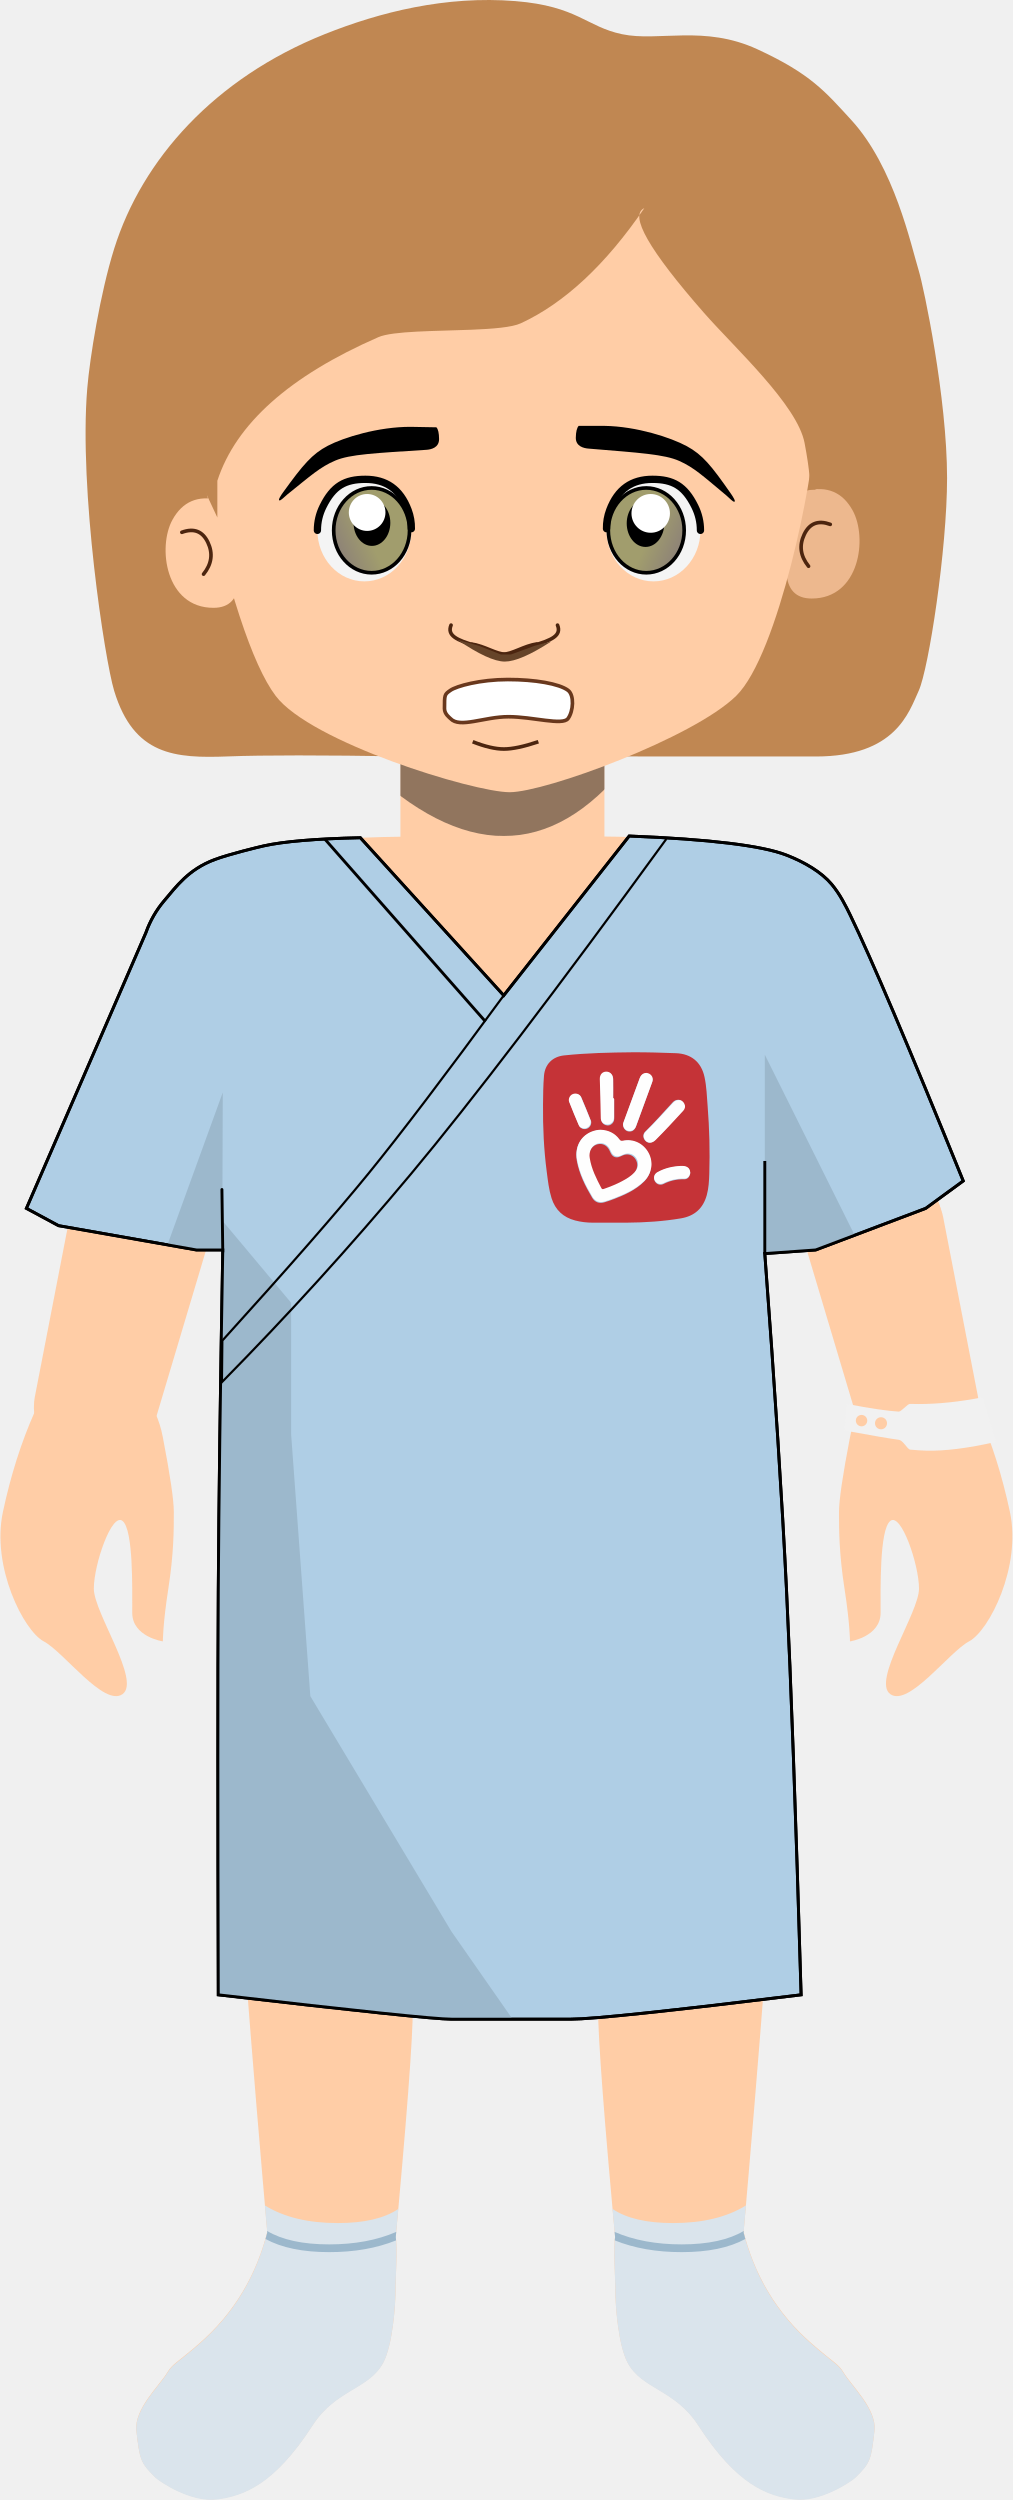
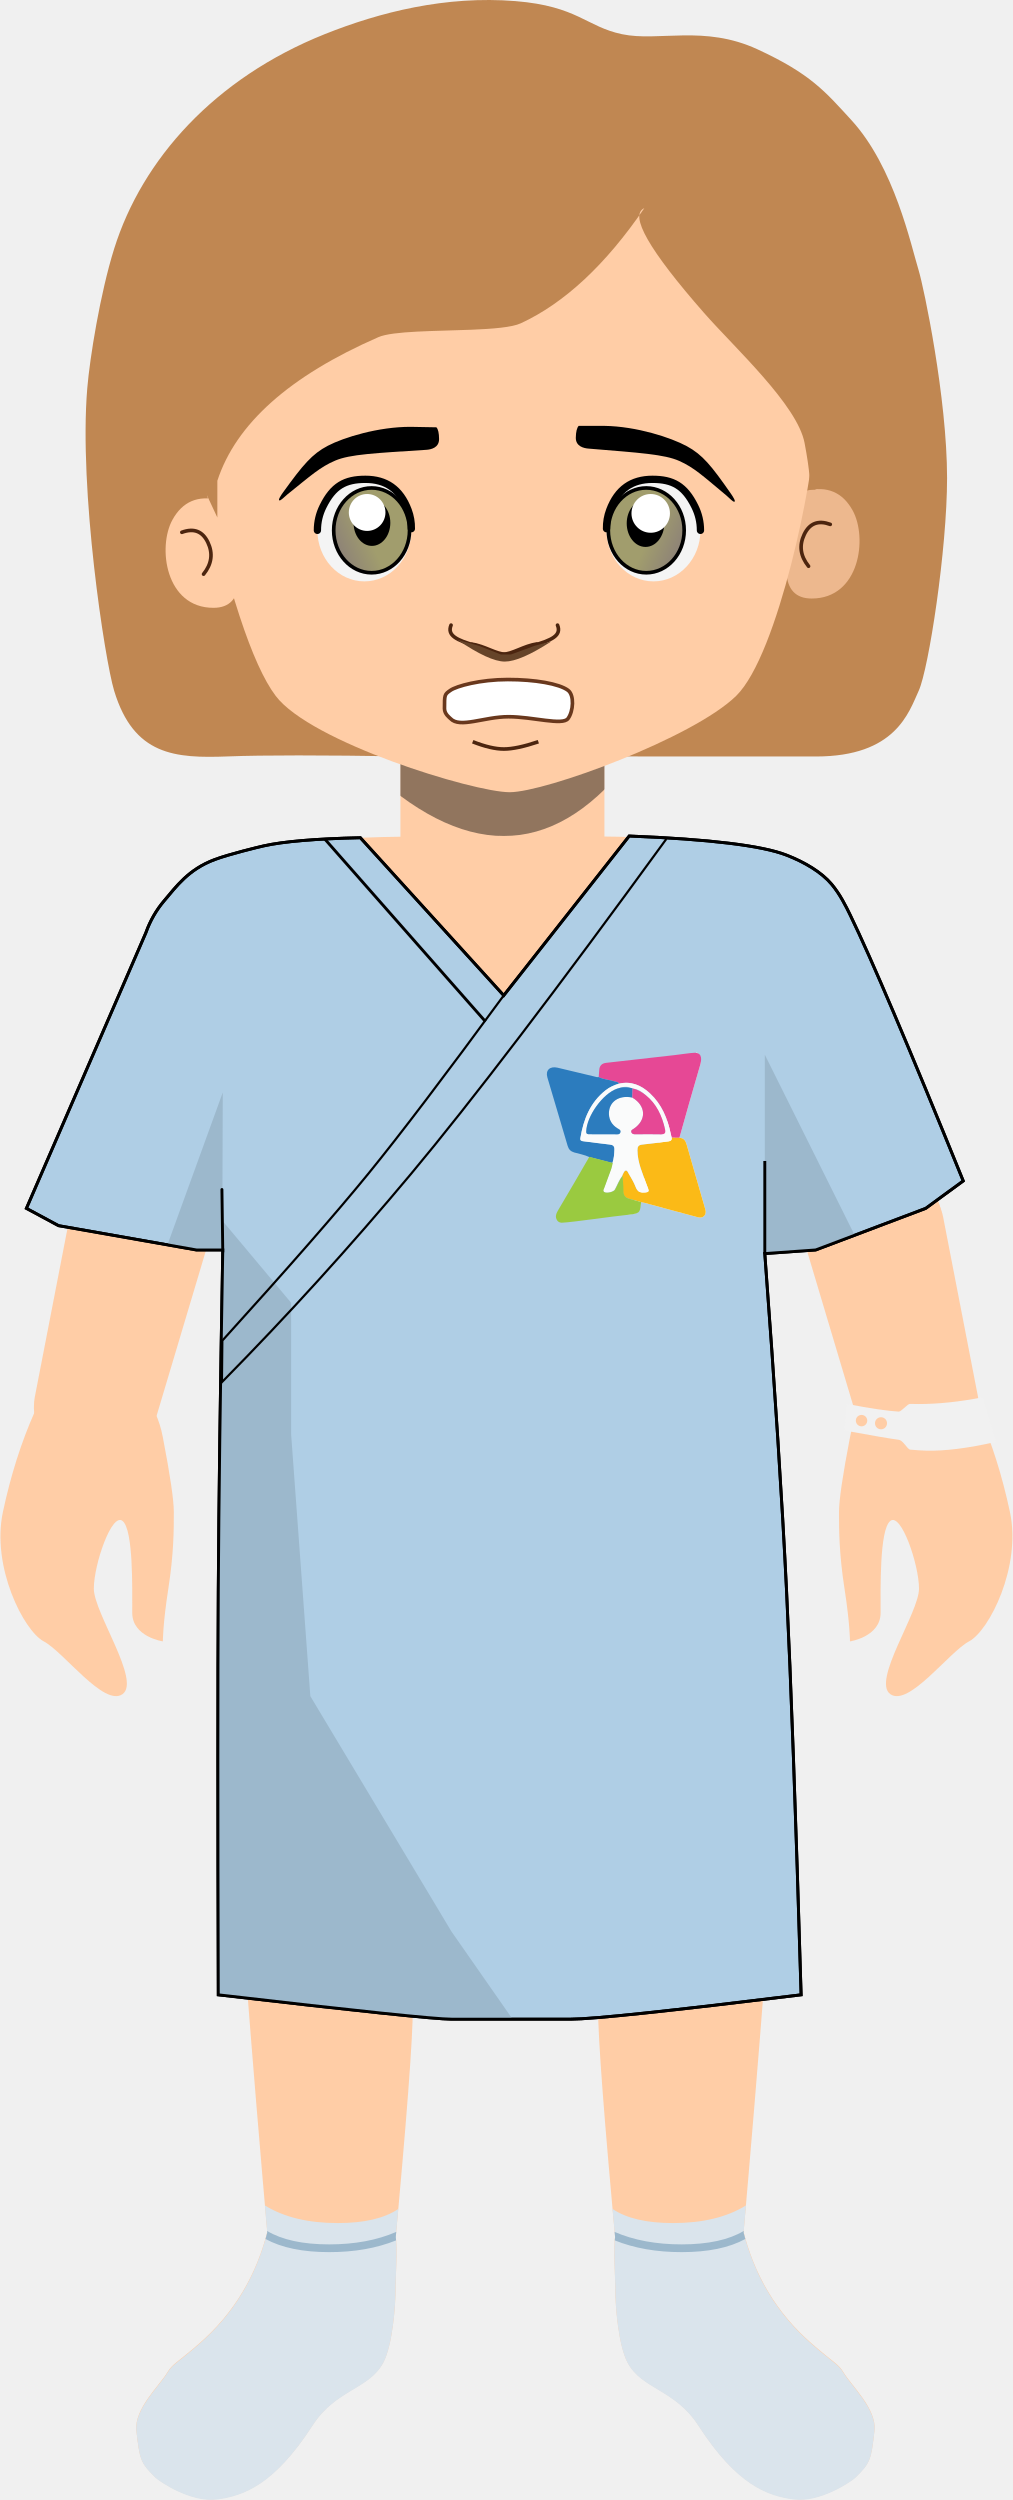
<svg xmlns="http://www.w3.org/2000/svg" xmlns:xlink="http://www.w3.org/1999/xlink" width="784px" height="1936px" viewBox="0 0 784 1936" version="1.1">
  <defs>
    <path d="M0,0 L157.973,0 L157.973,129.839 C130.214,155.295 103.682,168.023 78.377,168.023 C53.072,168.023 26.947,155.295 0,129.839 L0,0 Z" id="path-1" />
    <linearGradient x1="101.93%" y1="89.585%" x2="50%" y2="64.002%" id="linearGradient-3">
      <stop stop-color="#877A7A" offset="0%" />
      <stop stop-color="#A19D6D" offset="100%" />
    </linearGradient>
    <path d="M258.598,1.32 L369.627,123.476 L466.799,0 C529.049,2.471 569.665,7.405 588.648,14.8 C602.662,20.26 615.773,28.035 623.574,37.344 C629.986,44.995 634.569,54.231 638.003,61.294 C654.103,94.411 683.262,163.011 725.48,267.096 L696.412,288.343 L611.216,320.551 L571.809,323.364 C579.622,427.687 585.235,514.676 588.648,584.331 C592.061,653.987 595.822,758.334 599.932,897.372 C497.709,909.94 438.303,916.224 421.711,916.224 C396.824,916.224 347.592,916.224 329.122,916.224 C316.808,916.224 256.628,909.94 148.582,897.372 C148.167,757.511 148.167,653.164 148.582,584.331 C148.997,515.499 150.157,427.572 152.061,320.551 L131.656,320.551 L24.832,301.724 L0,288.343 L92.52,74.864 C95.786,65.645 100.529,57.377 106.751,50.059 C116.085,39.084 125.395,25.925 145.654,18.288 C157,14.011 179.881,8.51 183.676,7.658 C199.039,4.21 224.013,2.097 258.598,1.32 Z" id="path-4" />
    <path d="M152.061,198.556 L151.732,297.863 L205.001,361.47 L205.001,463.41 L219.867,666.08 L329.122,848.292 L376.482,916.224 L329.122,916.224 C316.808,916.224 256.628,909.94 148.582,897.372 C148.378,828.84 148.275,768.835 148.271,717.357 L148.271,711.096 C148.275,660.314 148.378,618.059 148.582,584.331 C148.997,515.499 150.157,427.572 152.061,320.551 L131.656,320.551 L109.217,316.596 L152.061,198.556 Z" id="path-6" />
    <path d="M571.809,169.339 L641.396,309.141 L611.216,320.551 L571.809,323.364 L571.809,169.339 Z" id="path-8" />
    <path d="M258.598,1.32 L369.627,123.476 L466.799,1.82651281e-13 C529.049,2.471 569.665,7.405 588.648,14.8 C602.662,20.26 615.773,28.035 623.574,37.344 C629.986,44.995 634.569,54.231 638.003,61.294 C654.103,94.411 683.262,163.011 725.48,267.096 L696.412,288.343 L611.216,320.551 L571.809,323.364 C579.622,427.687 585.235,514.676 588.648,584.331 C592.061,653.987 595.822,758.334 599.932,897.372 C497.709,909.94 438.303,916.224 421.711,916.224 C396.824,916.224 347.592,916.224 329.122,916.224 C316.808,916.224 256.628,909.94 148.582,897.372 C148.167,757.511 148.167,653.164 148.582,584.331 C148.997,515.499 150.157,427.572 152.061,320.551 L131.656,320.551 L24.832,301.724 L-4.564127e-14,288.343 L92.52,74.864 C95.786,65.645 100.529,57.377 106.751,50.059 C116.085,39.084 125.395,25.925 145.654,18.288 C157,14.011 179.881,8.51 183.676,7.658 C199.039,4.21 224.013,2.097 258.598,1.32 Z" id="path-10" />
  </defs>
  <g id="Teammates_Atlanta_Characters_Child2_BodyFull_Sensory_Sight_Bad" stroke="none" stroke-width="1" fill="none" fill-rule="evenodd">
    <g id="Child_6-Copy-2" transform="translate(-94, 0)">
      <g id="Body" transform="translate(94.3406, 0)">
        <g id="Neck" transform="translate(309.7419, 568.3304)">
          <mask id="mask-2" fill="white">
            <use xlink:href="#path-1" />
          </mask>
          <use id="Rectangle" fill="#FFCDA6" xlink:href="#path-1" />
          <path d="M-31.03,-33.871 L172.077,-33.871 L175.271,23.859 C145.821,60.676 114.078,79.084 80.042,79.084 C46.007,79.084 9.923,60.676 -28.209,23.859 L-31.03,-33.871 Z" id="Rectangle" fill="#000000" opacity="0.43" style="mix-blend-mode: multiply;" mask="url(#mask-2)" />
        </g>
        <g id="Head" transform="translate(65.93506, 0)">
          <g>
            <path d="M332.846,0.856 C279.062,-3.5 227.973,9.335 185.12,26.482 C99.92,60.574 43.797,123.373 22.114,192.683 C11.284,227.302 3.284,277.136 1.31,300.611 C-5.296,379.181 14.865,510.967 22.114,534.903 C37.31,585.076 69.255,587.339 110.214,585.773 C137.521,584.729 183.011,584.729 246.686,585.773 L299.937,216.332 L325.234,169.562 L458.772,236.768 L402.382,585.773 C488.314,585.834 542.756,585.853 565.709,585.831 C627.323,585.773 637.502,551.71 645.182,534.903 C652.863,518.096 667.139,425.461 667.139,370.169 C667.132,307.965 649.018,222.108 645.182,209.552 C639.167,189.865 626.358,129.351 593.019,92.997 C572.799,70.948 561.532,57.184 520.21,38.14 C478.888,19.095 443.818,32.468 415.406,26.482 C387.718,20.65 381.011,4.757 332.846,0.856 Z" id="Hair" fill="#C08752" />
            <g transform="translate(61.95958, 130.24)">
              <g id="Ear_L" transform="translate(0, 255.6916)">
                <path d="M41.255,1.273 C25.099,-2.636 13.127,2.458 5.337,16.556 C-6.347,37.703 -0.159,84.763 37.037,84.763 C61.834,84.763 63.24,56.933 41.255,1.273 Z" id="Path-2" fill="#FFCDA6" />
                <path d="M18.345,58.694 C12.02,50.844 10.909,42.626 15.014,34.039 C19.119,25.452 25.833,22.865 35.158,26.28" id="Path-8-Copy" stroke="#4C250F" stroke-width="2.822" stroke-linecap="round" transform="translate(23.87469, 41.75826) scale(-1, 1) translate(-23.87469, -41.75826) " />
              </g>
              <g id="Ear_R" transform="translate(480.6477, 248.4973)">
                <path d="M41.255,1.273 C25.099,-2.636 13.127,2.458 5.337,16.556 C-6.347,37.703 -0.159,84.763 37.037,84.763 C61.834,84.763 63.24,56.933 41.255,1.273 Z" id="Path-2-Copy" fill="#EDB88E" transform="translate(28.37628, 42.38165) scale(-1, 1) translate(-28.37628, -42.38165) " />
                <path d="M17.256,59.754 C10.931,51.904 9.821,43.686 13.926,35.099 C18.03,26.512 24.745,23.925 34.07,27.34" id="Path-8" stroke="#4C250F" stroke-width="2.822" stroke-linecap="round" />
              </g>
              <g transform="translate(25.61771, 0)" fill="#FFCDA6" id="Path">
                <path d="M2.228,233.716 C22.403,326.359 41.532,384.665 59.615,408.634 C86.739,444.587 212.93,483.252 240.809,483.252 C268.689,483.252 383.226,441.041 416.244,408.634 C449.261,376.227 476.302,237.539 476.302,209.543 C476.302,181.546 479.402,0 228.42,0 C61.099,0 -14.298,77.905 2.228,233.716 Z" />
              </g>
            </g>
            <path d="M102.038,400.777 L102.038,372.309 C116.388,328.225 157.944,291.157 226.707,261.106 C237.877,256.225 271.092,256.478 298.829,255.349 C315.533,254.669 330.25,253.487 336.971,250.382 C370.855,234.726 402.759,204.994 432.682,161.185 C420.774,166.511 436.2,193.566 478.962,242.352 C502.563,269.278 551.25,313.641 556.796,343.076 C560.952,365.132 561.821,377.167 559.401,379.181 L565.126,379.181 L593.019,316.023 L478.962,110.764 L165.809,83.927 L77.379,225.127 L66.288,324.236 L102.038,400.777 Z" id="BANGS" fill="#C08752" />
          </g>
          <g id="LowerLip" transform="translate(299.7978, 574.4051)" stroke="#4C250F" stroke-width="2.824">
            <path d="M0,0 C9.517,3.763 17.559,5.645 24.127,5.645 C30.695,5.645 39.596,3.763 50.829,0" id="Path-4" />
          </g>
          <g id="Expressions" transform="translate(140.354, 307.0543)">
            <g id="Expression_Sensory_Sun" transform="translate(0, 4.431549)">
              <g id="Mouth_Scared" transform="translate(137.5821, 214.7446)" fill="#FFFFFF" stroke="#69381D" stroke-width="2.824">
                <path d="M49.038,0 C70.145,0 88.8,3.233 95.653,8.338 C100.652,12.062 99.834,24.599 95.653,30.236 C91.473,35.874 68.426,28.805 49.551,28.805 C30.676,28.805 11.843,37.964 4.641,30.236 C3.901,29.442 0,26.754 0,22.525 C0,11.59 0,11.59 4.641,8.338 C9.282,5.086 27.459,0 49.038,0 Z" id="Path-3" />
              </g>
              <g id="Eyes" transform="translate(39.16885, 59.70649)">
                <g id="Eye_R" transform="translate(223.8758, 0)">
                  <g id="Group-2">
                    <ellipse id="Oval" fill="#F4F4F4" cx="36.38" cy="39.516" rx="36.38" ry="39.516" />
                    <ellipse id="Oval" stroke="#000000" stroke-width="2.826" fill="url(#linearGradient-3)" cx="30.783" cy="39.516" rx="29.37" ry="32.834" />
                    <ellipse id="Oval" fill="#000000" cx="30.215" cy="34.082" rx="14.56" ry="18.275" />
                    <ellipse id="Oval" fill="#FFFFFF" cx="36.38" cy="26.344" rx="8.395" ry="10.538" />
                  </g>
                  <path d="M0.007,38.221 C-0.085,33.301 0.74,28.519 2.482,23.873 C8.635,7.456 19.717,0 35.552,0 C51.387,0 60.513,5.025 68.421,21.017 C71.314,26.866 72.76,33.032 72.76,39.516" id="Path-17" stroke="#000000" stroke-width="5.652" stroke-linecap="round" />
                </g>
                <g id="Eye_L" transform="translate(36.37982, 39.51629) scale(-1, 1) translate(-36.37982, -39.51629) ">
                  <g id="Group-2">
                    <ellipse id="Oval" fill="#F4F4F4" cx="36.38" cy="39.516" rx="36.38" ry="39.516" />
                    <ellipse id="Oval" stroke="#000000" stroke-width="2.826" fill="url(#linearGradient-3)" cx="30.783" cy="39.516" rx="29.37" ry="32.834" />
                    <ellipse id="Oval" fill="#000000" cx="30.535" cy="33.68" rx="14.24" ry="17.874" />
                    <ellipse id="Oval" fill="#FFFFFF" cx="36.38" cy="26.344" rx="8.395" ry="10.538" />
                  </g>
                  <path d="M0.007,38.221 C-0.085,33.301 0.74,28.519 2.482,23.873 C8.635,7.456 19.717,0 35.552,0 C51.387,0 60.513,5.025 68.421,21.017 C71.314,26.866 72.76,33.032 72.76,39.516" id="Path-17" stroke="#000000" stroke-width="5.652" stroke-linecap="round" />
                </g>
              </g>
              <ellipse id="Oval" fill="#FFFFFF" cx="297.283" cy="86.082" rx="14.893" ry="15.007" />
              <ellipse id="Oval" fill="#FFFFFF" cx="77.683" cy="85.367" rx="14.184" ry="14.293" />
              <g id="Eyebrows_Scared" transform="translate(0, 0)" fill="#000000">
                <path d="M236.904,45.834 C236.262,47.736 236.816,50.784 238.566,54.978 C241.19,61.269 247.561,60 250.889,58.836 C288.788,45.572 306.593,38.94 319.06,38.938 C331.85,38.935 340.904,42.202 363.538,48.592 C366.62,49.462 370.009,51.132 370.974,50.42 C371.939,49.707 368.483,47.355 365.929,45.812 C343.329,32.155 333.65,27.22 319.844,26.123 C306.038,25.025 278.121,27.863 255.152,37.689 C253.189,38.529 247.106,41.244 236.904,45.834 Z" id="Path-5-Copy-3" transform="translate(303.8924, 42.84665) rotate(-336) translate(-303.8924, -42.84665) " />
                <path d="M1.526,45.834 C0.885,47.736 1.439,50.784 3.188,54.978 C5.812,61.269 12.184,60 15.511,58.835 C53.41,45.572 71.215,38.94 83.682,38.938 C96.473,38.936 105.527,42.203 128.161,48.592 C131.243,49.462 134.632,51.133 135.597,50.42 C136.562,49.708 133.106,47.356 130.552,45.813 C107.951,32.155 98.272,27.22 84.466,26.123 C70.66,25.025 42.744,27.863 19.775,37.689 C17.811,38.529 11.728,41.244 1.526,45.834 Z" id="Path-5-Copy-3" transform="translate(68.51505, 42.84658) scale(-1, 1) rotate(-337) translate(-68.51505, -42.84658) " />
              </g>
            </g>
          </g>
          <g id="Nose" transform="translate(282.2654, 484.096)">
            <path d="M0.755,0 C-2.471,7.903 4.762,11.622 20.149,15.932 C25.312,17.378 32.59,22.379 40.519,22.577 C47.808,22.76 57.69,15.795 67.163,14.671" id="Path-6" stroke="#4C250F" stroke-width="2.826" stroke-linecap="round" />
            <path d="M17.547,0 C14.314,7.903 21.564,11.622 36.985,15.932 C42.159,17.378 49.453,22.378 57.4,22.577 C64.705,22.76 74.459,15.915 83.953,14.791" id="Path-6-Copy" stroke="#4C250F" stroke-width="2.826" stroke-linecap="round" transform="translate(50.37205, 11.29037) scale(-1, 1) translate(-50.37205, -11.29037) " />
            <path d="M5.597,11.29 C22.122,22.581 34.379,28.226 42.366,28.226 C50.352,28.226 62.349,23.025 78.357,12.624 L65.586,15.98 L47.249,22.697 L39.266,22.697 L22.145,15.98 L5.597,11.29 Z" id="Path-9" fill="#664429" />
          </g>
        </g>
        <g transform="translate(0, 647.3626)">
          <g transform="translate(138.1371, 0)" fill="#FFCDA6" id="Combined-Shape">
            <path d="M258.581,0 C353.697,0.078 377.976,1.421 402.311,3.551 L404.101,3.709 C408.58,4.107 413.121,4.532 418.162,4.979 C452.107,7.994 474.213,14.761 485.346,20.896 C520.119,40.06 511.226,92.832 491.677,138.931 C472.128,185.029 454.546,185.029 454.546,210.364 L454.546,376.52 C454.546,407.33 458.295,471.477 465.793,568.96 L466.021,571.924 C467.79,594.843 452.061,615.434 429.483,619.754 C350.95,634.78 293.982,642.844 258.579,643.944 L258.581,644.073 L258.303,644.074 C257.051,644.074 255.766,644.064 254.448,644.042 C253.127,644.064 251.843,644.074 250.591,644.074 L250.313,644.073 L250.315,643.944 C214.912,642.844 157.944,634.78 79.411,619.754 C56.833,615.434 41.103,594.843 42.872,571.924 L43.101,568.96 C50.598,471.477 54.347,407.33 54.347,376.52 L54.347,210.364 C54.347,185.029 36.766,185.029 17.217,138.931 C-2.333,92.832 -11.225,40.06 23.548,20.896 C34.681,14.761 56.787,7.994 90.732,4.979 C123.878,2.035 135.39,0.093 250.306,0.004 L258.581,0 Z" />
          </g>
          <g id="Leg-R" transform="translate(422.125, 406.4536)" fill="#FFCDA6">
            <path d="M170.757,31.954 C172.945,52.887 187.525,164.701 186.593,195.717 C184.585,262.573 179.068,354.994 170.044,472.981 C169.777,457.913 161.758,509.823 115.008,509.823 C83.287,509.823 60.342,491.505 46.172,454.871 L46.524,455.771 L46.564,455.592 C48.288,447.854 49.409,440.275 48.148,428.121 C46.146,408.829 41.35,373.598 33.76,322.43 L0.474,93.64 C-2.772,71.335 10.927,50.052 32.574,43.77 L129.999,15.493 C137.043,13.446 143.484,9.716 148.76,4.62 C160.35,-6.56 167.682,2.551 170.757,31.954 Z" id="Combined-Shape" />
            <path d="M117.025,406.493 C163.839,406.493 169.864,454.465 170.046,472.967 C165.133,537.19 159.181,608.993 152.19,688.373 C150.341,709.362 134.223,726.283 113.348,729.149 L104.194,730.406 C80.458,733.665 58.574,717.065 55.315,693.329 C55.23,692.711 55.158,692.09 55.1,691.469 C45.468,588.504 40.652,525.027 40.652,501.036 C40.652,475.285 44.798,464.531 47.134,452.912 C62.656,421.966 85.953,406.493 117.025,406.493 Z" id="Combined-Shape" />
            <path d="M49.765,729.397 C51.436,744.159 57.779,774.23 66.317,786.386 C79.906,805.736 105.126,802.241 126.702,828.09 C161.832,870.179 186.479,875.617 206.985,875.792 C227.49,875.966 249.554,856.692 252.366,853.206 C262.519,840.624 262.74,837.907 262.562,815.615 C262.428,798.769 240.676,783.271 233.363,773.879 C228.316,767.399 225.728,767.899 206.018,754.56 C176.433,734.537 155.164,707.246 142.211,672.685 C141.529,670.866 138.916,630.557 83.659,642.188 C57.042,647.79 45.629,671.169 44.913,689.884 C44.511,700.404 49.14,723.883 49.765,729.397 Z" id="Path-9-Copy-2" transform="translate(153.7415, 757.9382) rotate(7) translate(-153.7415, -757.9382) " />
          </g>
          <g id="Leg-L" transform="translate(221.9354, 850.5455) scale(-1, 1) translate(-221.9354, -850.5455) translate(83.86837, 406.4536)" fill="#FFCDA6">
            <path d="M170.757,31.954 C172.945,52.887 187.525,164.701 186.593,195.717 C184.585,262.573 179.068,354.994 170.044,472.981 C169.777,457.913 161.758,509.823 115.008,509.823 C83.287,509.823 60.342,491.505 46.172,454.871 L46.524,455.771 L46.564,455.592 C48.288,447.854 49.409,440.275 48.148,428.121 C46.146,408.829 41.35,373.598 33.76,322.43 L0.474,93.64 C-2.772,71.335 10.927,50.052 32.574,43.77 L129.999,15.493 C137.043,13.446 143.484,9.716 148.76,4.62 C160.35,-6.56 167.682,2.551 170.757,31.954 Z" id="Combined-Shape" />
            <path d="M117.025,406.493 C163.839,406.493 169.864,454.465 170.046,472.967 C165.133,537.19 159.181,608.993 152.19,688.373 C150.341,709.362 134.223,726.283 113.348,729.149 L104.194,730.406 C80.458,733.665 58.574,717.065 55.315,693.329 C55.23,692.711 55.158,692.09 55.1,691.469 C45.468,588.504 40.652,525.027 40.652,501.036 C40.652,475.285 44.798,464.531 47.134,452.912 C62.656,421.966 85.953,406.493 117.025,406.493 Z" id="Combined-Shape" />
            <path d="M49.765,729.397 C51.436,744.159 57.779,774.23 66.317,786.386 C79.906,805.736 105.126,802.241 126.702,828.09 C161.832,870.179 186.479,875.617 206.985,875.792 C227.49,875.966 249.554,856.692 252.366,853.206 C262.519,840.624 262.74,837.907 262.562,815.615 C262.428,798.769 240.676,783.271 233.363,773.879 C228.316,767.399 225.728,767.899 206.018,754.56 C176.433,734.537 155.164,707.246 142.211,672.685 C141.529,670.866 138.916,630.557 83.659,642.188 C57.042,647.79 45.629,671.169 44.913,689.884 C44.511,700.404 49.14,723.883 49.765,729.397 Z" id="Path-9-Copy-2" transform="translate(153.7415, 757.9382) rotate(7) translate(-153.7415, -757.9382) " />
          </g>
          <g id="Sock_Green" transform="translate(105.1493, 1060.522)">
            <g id="Sock-L" transform="translate(101.4951, 114.0131) scale(-1, 1) translate(-101.4951, -114.0131) translate(0, 0)">
              <path d="M101.525,21.065 C110.409,55.687 127.96,84.429 154.177,107.29 C162.069,114.172 166.998,117.991 170.403,120.711 L170.858,121.075 C172.567,122.446 173.877,123.541 174.995,124.641 L175.282,124.928 C176.65,126.318 177.74,127.754 178.963,129.797 C185.078,140.01 204.779,158.044 202.859,174.779 C200.319,196.927 199.769,199.596 188.158,210.847 C184.942,213.964 160.693,230.405 140.362,227.734 C120.031,225.061 96.23,216.66 66.491,170.604 C48.226,142.319 22.769,142.714 11.639,121.854 C4.646,108.748 2.015,78.128 2.155,63.273 C2.181,60.499 1.761,53.145 1.544,45.185 L1.515,44.071 C1.341,36.959 1.351,29.514 2.001,24.523 C1.307,17.022 0.64,9.745 0,2.693 C10.75,10.006 26.393,13.661 46.931,13.661 C69.853,13.661 88.662,9.107 103.36,4.41178231e-05 C102.756,6.96 102.145,13.981 101.525,21.065 Z" id="Combined-Shape" fill="#DAE4EC" />
              <path d="M101.525,21.065 C101.949,22.716 102.392,24.354 102.855,25.978 C90.445,32.798 73.982,36.171 53.485,36.171 C34.053,36.171 16.799,33.14 1.739,27.061 C1.812,26.161 1.899,25.311 2.001,24.523 C1.877,23.177 1.753,21.839 1.63,20.507 C16.48,26.944 33.757,30.17 53.485,30.17 C74.031,30.17 90.075,26.671 101.64,19.76 C101.601,20.193 101.563,20.629 101.525,21.065 Z" id="Combined-Shape" fill="#9CB8CC" fill-rule="nonzero" />
            </g>
            <g id="Sock-R" transform="translate(368.8287, 0)">
              <path d="M101.525,21.065 C110.409,55.687 127.96,84.429 154.177,107.29 C162.069,114.172 166.998,117.991 170.403,120.711 L170.858,121.075 C172.567,122.446 173.877,123.541 174.995,124.641 L175.282,124.928 C176.65,126.318 177.74,127.754 178.963,129.797 C185.078,140.01 204.779,158.044 202.859,174.779 C200.319,196.927 199.769,199.596 188.158,210.847 C184.942,213.964 160.693,230.405 140.362,227.734 C120.031,225.061 96.23,216.66 66.491,170.604 C48.226,142.319 22.769,142.714 11.639,121.854 C4.646,108.748 2.015,78.128 2.155,63.273 C2.181,60.499 1.761,53.145 1.544,45.185 L1.515,44.071 C1.341,36.959 1.351,29.514 2.001,24.523 C1.307,17.022 0.64,9.745 0,2.693 C10.75,10.006 26.393,13.661 46.931,13.661 C69.853,13.661 88.662,9.107 103.36,4.41178235e-05 C102.756,6.96 102.145,13.981 101.525,21.065 Z" id="Combined-Shape" fill="#DAE4EC" />
              <path d="M101.525,21.065 C101.949,22.716 102.392,24.354 102.855,25.978 C90.445,32.798 73.982,36.171 53.485,36.171 C34.053,36.171 16.799,33.14 1.739,27.061 C1.812,26.161 1.899,25.311 2.001,24.523 C1.877,23.177 1.753,21.839 1.63,20.507 C16.48,26.944 33.757,30.17 53.485,30.17 C74.031,30.17 90.075,26.671 101.64,19.76 C101.601,20.193 101.563,20.629 101.525,21.065 Z" id="Combined-Shape" fill="#9CB8CC" fill-rule="nonzero" />
            </g>
          </g>
          <g id="Arm_R" transform="translate(532.5646, 4.639196)">
            <g id="UpperArm" transform="translate(-0, 0)" fill="#FFCDA6">
              <path d="M64.056,49.985 C75.589,21.631 80.094,0.626 128.354,11.703 C142.664,14.988 153.778,28.565 161.697,52.434 L161.697,52.434 L159.592,303.573 C159.383,328.512 138.996,348.56 114.057,348.351 C112.196,348.336 110.339,348.205 108.494,347.96 L90.546,345.579 C67.828,342.564 50.97,323.011 51.334,300.096 L53.751,147.721 L53.751,147.721 C52.932,101.467 56.367,68.889 64.056,49.985 Z" id="Rectangle" transform="translate(106.1964, 181.6886) rotate(-18) translate(-106.1964, -181.6886) " />
            </g>
            <g id="LowerArm" transform="translate(77.69978, 243.6701)" fill="#FFCDA6">
              <path d="M69.924,12.136 L88.287,11.325 C113.203,10.223 134.294,29.529 135.395,54.445 C135.436,55.378 135.449,56.312 135.432,57.246 L132.911,198.223 C132.474,222.648 112.319,242.094 87.894,241.657 C87.505,241.65 87.117,241.638 86.728,241.621 L81.16,241.374 C58.418,240.367 39.981,222.59 38.146,199.9 L26.907,60.89 C24.896,36.031 43.419,14.249 68.279,12.239 C68.826,12.195 69.375,12.16 69.924,12.136 Z" id="Rectangle-Copy-3" transform="translate(79.71142, 126.4169) rotate(-12) translate(-79.71142, -126.4169) " />
            </g>
            <g id="Hand" transform="translate(116.8256, 412.8584)" fill="#FFCDA6">
              <path d="M8.504,48.17 C2.835,77.531 0,96.815 0,106.021 C0,119.83 0,138.055 4.252,165.383 C8.504,192.712 8.504,206.227 8.504,206.227 C8.504,206.227 32.214,202.723 32.214,184.053 C32.214,165.383 31.282,119.978 39.656,113 C48.031,106.021 61.95,146.714 61.95,165.383 C61.95,184.053 25.43,236.61 39.656,247.021 C53.883,257.432 85.229,214.362 100.713,206.227 C116.198,198.092 141.411,148.483 132.358,106.021 C126.323,77.713 118.174,52.017 107.912,28.932 C98.168,6.477 80.48,-2.907 54.847,0.78 C29.214,4.467 13.766,20.264 8.504,48.17 Z" id="Path-7" />
            </g>
            <g id="HospitalBracelet" transform="translate(121.0202, 430.0552)" fill="#F1F1F1">
              <path d="M107.096,0 L117.228,34.562 C95.748,39.436 77.875,41.693 63.607,41.333 C59.911,41.24 55.72,40.982 51.034,40.56 C48.637,40.344 45.628,33.37 42.005,32.902 C35.417,32.052 21.415,29.658 0,25.72 L1.732,5.124 C20.251,8.651 33.675,10.641 42.005,11.093 C42.958,11.145 44.475,9.876 46.027,8.495 L46.85,7.761 C48.398,6.378 49.89,5.096 50.797,5.124 C53.099,5.195 55.332,5.23 57.497,5.23 C72.689,5.23 89.223,3.487 107.096,0 Z M28.327,15.443 C25.755,15.443 23.67,17.536 23.67,20.117 C23.67,22.699 25.755,24.792 28.327,24.792 C30.9,24.792 32.985,22.699 32.985,20.117 C32.985,17.536 30.9,15.443 28.327,15.443 Z M13.248,13.656 C10.809,13.656 8.832,15.634 8.832,18.074 C8.832,20.515 10.809,22.493 13.248,22.493 C15.687,22.493 17.664,20.515 17.664,18.074 C17.664,15.634 15.687,13.656 13.248,13.656 Z" id="Combined-Shape" />
            </g>
          </g>
          <g id="Arm_L" transform="translate(125.5474, 335.3856) scale(-1, 1) translate(-125.5474, -335.3856) translate(0, 4.639196)" fill="#FFCDA6">
            <g id="UpperArm">
              <path d="M64.056,49.985 C75.589,21.631 80.094,0.626 128.354,11.703 C142.664,14.988 153.778,28.565 161.697,52.434 L161.697,52.434 L159.592,303.573 C159.383,328.512 138.996,348.56 114.057,348.351 C112.196,348.336 110.339,348.205 108.494,347.96 L90.546,345.579 C67.828,342.564 50.97,323.011 51.334,300.096 L53.751,147.721 L53.751,147.721 C52.932,101.467 56.367,68.889 64.056,49.985 Z" id="Rectangle" transform="translate(106.1964, 181.6886) rotate(-18) translate(-106.1964, -181.6886) " />
            </g>
            <g id="LowerArm" transform="translate(77.69978, 243.6701)">
              <path d="M69.924,12.136 L88.287,11.325 C113.203,10.223 134.294,29.529 135.395,54.445 C135.436,55.378 135.449,56.312 135.432,57.246 L132.911,198.223 C132.474,222.648 112.319,242.094 87.894,241.657 C87.505,241.65 87.117,241.638 86.728,241.621 L81.16,241.374 C58.418,240.367 39.981,222.59 38.146,199.9 L26.907,60.89 C24.896,36.031 43.419,14.249 68.279,12.239 C68.826,12.195 69.375,12.16 69.924,12.136 Z" id="Rectangle-Copy-3" transform="translate(79.71142, 126.4169) rotate(-12) translate(-79.71142, -126.4169) " />
            </g>
            <g id="Hand" transform="translate(116.8256, 412.8584)">
              <path d="M8.504,48.17 C2.835,77.531 0,96.815 0,106.021 C0,119.83 0,138.055 4.252,165.383 C8.504,192.712 8.504,206.227 8.504,206.227 C8.504,206.227 32.214,202.723 32.214,184.053 C32.214,165.383 31.282,119.978 39.656,113 C48.031,106.021 61.95,146.714 61.95,165.383 C61.95,184.053 25.43,236.61 39.656,247.021 C53.883,257.432 85.229,214.362 100.713,206.227 C116.198,198.092 141.411,148.483 132.358,106.021 C126.323,77.713 118.174,52.017 107.912,28.932 C98.168,6.477 80.48,-2.907 54.847,0.78 C29.214,4.467 13.766,20.264 8.504,48.17 Z" id="Path-7" />
            </g>
          </g>
        </g>
      </g>
      <g id="Gown_Blue" transform="translate(114.4538, 647.4145)">
        <mask id="mask-5" fill="white">
          <use xlink:href="#path-4" />
        </mask>
        <use id="Path-5" stroke="#000000" stroke-width="2.258" fill="#AFCEE5" xlink:href="#path-4" />
        <mask id="mask-7" fill="white">
          <use xlink:href="#path-6" />
        </mask>
        <use id="Combined-Shape" fill="#9CB8CC" xlink:href="#path-6" />
        <mask id="mask-9" fill="white">
          <use xlink:href="#path-8" />
        </mask>
        <use id="Combined-Shape" fill="#9CB8CC" xlink:href="#path-8" />
        <mask id="mask-11" fill="white">
          <use xlink:href="#path-10" />
        </mask>
        <use id="Path-5" stroke="#000000" stroke-width="2.258" xlink:href="#path-10" />
        <g id="Group-5" mask="url(#mask-11)" stroke="#000000">
          <g transform="translate(151.4027, 2.261086)">
            <path d="M344.179,0 C259.144,116.912 193.268,203.325 146.553,259.237 C99.838,315.149 50.987,368.956 0,420.657 L0.329,388.487 C51.133,332.443 88.814,289.359 113.372,259.237 C137.93,229.114 172.88,183.107 218.224,121.215" id="Path-62" stroke-width="1.693" />
            <line x1="204.096" y1="141.444" x2="79.571" y2="1.25627133e-13" id="Path-63" stroke-width="2.258" />
          </g>
        </g>
        <g id="Group-16" mask="url(#mask-11)" stroke="#000000" stroke-width="2.258">
          <g transform="translate(143.5978, 251.6451)">
            <line x1="428.211" y1="71.719" x2="428.211" y2="0" id="Path-60" />
            <line x1="8.463" y1="70.34" x2="7.805" y2="22.095" id="Path-61" stroke-linecap="round" />
          </g>
        </g>
        <g id="Teammates_Logo_7" mask="url(#mask-11)">
-           <g transform="translate(400.0401, 167.4619)" id="PhoenixChildren's">
-             <path d="M69.739,0.002 C80.794,-0.031 91.837,0.309 102.88,0.713 C114.729,1.146 122.563,7.538 125.079,19.154 C126.701,26.64 126.906,34.293 127.507,41.888 C128.881,59.278 129.318,76.709 128.771,94.149 C128.599,99.667 128.326,105.184 126.843,110.58 C124.004,120.908 117.376,126.83 106.812,128.621 C92.98,130.964 79.038,131.834 65.042,131.956 C56.226,132.036 47.409,131.986 38.588,131.969 C33.955,131.956 29.377,131.435 24.891,130.257 C15.633,127.822 9.492,122.094 6.61,112.914 C4.544,106.332 3.821,99.499 2.926,92.711 C0.654,75.397 -0.14,57.991 0.02,40.543 C0.087,33.124 0.163,25.702 0.755,18.3 C1.473,9.275 7.366,3.392 16.313,2.437 C34.073,0.536 51.899,0.204 69.739,0.002 Z M44.229,60.375 C43.318,60.468 42.188,60.485 41.1,60.712 C30.154,63.012 24.092,72.458 26.159,83.892 C28.045,94.322 32.695,103.607 38.042,112.594 C40.168,116.169 43.587,117.426 47.581,116.198 C50.249,115.378 52.903,114.483 55.503,113.461 C63.728,110.227 71.73,106.614 78.16,100.251 C84.041,94.435 85.461,85.751 81.596,78.45 C77.627,70.956 69.684,67.125 61.548,68.904 C60.3,69.177 59.7,68.849 58.99,67.886 C55.386,63.012 50.48,60.59 44.234,60.375 L44.229,60.375 Z M62.056,55.821 C61.922,58.559 63.669,60.834 66.034,61.313 C68.646,61.843 70.94,60.439 71.998,57.541 C76.157,46.136 80.29,34.722 84.423,23.309 C85.301,20.891 84.398,18.418 82.226,17.16 C79.4,15.525 76.161,16.803 74.876,20.277 C70.65,31.732 66.508,43.217 62.342,54.694 C62.178,55.148 62.102,55.636 62.056,55.825 L62.056,55.821 Z M104.934,36.762 C102.708,36.775 101.435,37.679 100.305,38.903 C93.299,46.498 86.486,54.273 79.106,61.524 C77.43,63.168 77.278,65.523 78.459,67.516 C80.294,70.612 83.886,70.919 86.788,68.013 C90.539,64.261 94.164,60.375 97.789,56.498 C101.317,52.722 104.808,48.911 108.248,45.059 C109.676,43.461 109.979,41.535 109,39.592 C108.084,37.767 106.522,36.812 104.934,36.762 Z M55.188,36.203 C54.945,36.203 54.697,36.203 54.453,36.203 C54.453,31.173 54.516,26.139 54.432,21.109 C54.373,17.703 52.126,15.436 49.165,15.533 C46.262,15.625 44.339,17.863 44.402,21.261 C44.486,25.941 44.691,30.622 44.801,35.303 C44.931,40.753 45.002,46.207 45.137,51.658 C45.195,54.034 46.43,55.724 48.531,56.427 C50.614,57.12 52.382,56.553 53.844,54.972 C55.02,53.697 55.192,52.103 55.192,50.467 C55.192,45.715 55.192,40.959 55.192,36.207 L55.188,36.203 Z M106.933,88.3 C100.498,88.581 94.353,89.99 88.704,93.199 C86.2,94.62 85.352,97.467 86.633,99.86 C87.935,102.291 90.745,103.309 93.282,102.022 C98.314,99.465 103.594,98.233 109.239,98.363 C111.562,98.418 113.116,97.055 113.831,94.776 C114.393,92.968 113.705,90.688 112.155,89.511 C110.613,88.337 108.782,88.27 106.938,88.304 L106.933,88.3 Z M37.353,54.273 C37.32,54.029 37.349,53.58 37.194,53.205 C34.736,47.128 32.355,41.018 29.738,35.013 C28.705,32.641 25.596,31.825 23.236,32.889 C21.127,33.839 19.758,36.611 20.648,38.903 C22.996,44.95 25.458,50.951 28.028,56.906 C28.919,58.971 31.41,59.883 33.522,59.345 C35.778,58.769 37.366,56.742 37.353,54.273 L37.353,54.273 Z" id="Shape" fill="#C53337" fill-rule="nonzero" />
-             <path d="M44.476,60 C50.722,60.218 55.628,62.624 59.232,67.473 C59.946,68.432 60.547,68.758 61.79,68.486 C69.926,66.716 77.869,70.528 81.838,77.985 C85.703,85.249 84.283,93.89 78.403,99.677 C71.972,106.004 63.97,109.599 55.746,112.821 C53.15,113.837 50.495,114.729 47.824,115.545 C43.834,116.767 40.41,115.515 38.285,111.959 C32.938,103.016 28.288,93.777 26.402,83.4 C24.331,72.022 30.397,62.624 41.343,60.335 C42.431,60.109 43.561,60.092 44.472,60 L44.476,60 Z M36.357,79.391 C36.374,79.554 36.424,80.32 36.542,81.069 C37.865,89.459 41.713,96.865 45.665,104.23 C46.228,105.28 46.98,104.996 47.799,104.719 C52.486,103.113 57.098,101.309 61.496,99.02 C65.213,97.083 68.88,95.024 71.674,91.806 C74.198,88.898 74.269,84.684 71.959,81.596 C69.758,78.654 66.121,77.646 62.622,79.027 C61.778,79.362 60.963,79.755 60.123,80.102 C57.136,81.341 54.561,80.45 53.049,77.633 C52.558,76.717 52.188,75.734 51.684,74.826 C49.714,71.269 46.245,69.691 42.569,70.654 C38.802,71.637 36.378,74.813 36.357,79.395 L36.357,79.391 Z" id="Shape" fill="#FEFEFE" fill-rule="nonzero" />
-             <path d="M62.007,55.398 C62.054,55.208 62.131,54.72 62.297,54.266 C66.517,42.781 70.708,31.288 74.992,19.824 C76.29,16.348 79.574,15.069 82.437,16.706 C84.641,17.964 85.552,20.439 84.662,22.859 C80.476,34.28 76.29,45.702 72.078,57.115 C71.006,60.019 68.683,61.42 66.036,60.89 C63.641,60.41 61.871,58.133 62.007,55.394 L62.007,55.398 Z" id="Path" fill="#FEFEFE" fill-rule="nonzero" />
-             <path d="M105.347,37 C106.94,37.05 108.509,37.997 109.428,39.808 C110.411,41.735 110.107,43.646 108.673,45.232 C105.216,49.053 101.716,52.833 98.174,56.58 C94.536,60.427 90.897,64.278 87.131,68.004 C84.218,70.887 80.613,70.582 78.77,67.511 C77.585,65.534 77.741,63.197 79.42,61.566 C86.824,54.373 93.667,46.663 100.7,39.124 C101.834,37.91 103.112,37.008 105.347,37 L105.347,37 Z" id="Path" fill="#FEFEFE" fill-rule="nonzero" />
-             <path d="M55,35.582 C55,40.312 55,45.047 55,49.777 C55,51.406 54.824,52.992 53.626,54.261 C52.136,55.839 50.333,56.4 48.21,55.709 C46.069,55.014 44.811,53.327 44.751,50.962 C44.614,45.537 44.545,40.107 44.408,34.682 C44.293,30.023 44.087,25.364 44.002,20.704 C43.937,17.322 45.898,15.099 48.856,15.003 C51.875,14.907 54.165,17.163 54.225,20.554 C54.315,25.56 54.247,30.571 54.247,35.578 C54.495,35.578 54.747,35.578 54.996,35.578 L55,35.582 Z" id="Path" fill="#FEFEFE" fill-rule="nonzero" />
-             <path d="M106.907,88.006 C108.752,87.973 110.584,88.039 112.127,89.189 C113.678,90.343 114.371,92.577 113.804,94.349 C113.089,96.583 111.534,97.919 109.21,97.865 C103.562,97.737 98.279,98.945 93.245,101.451 C90.706,102.712 87.895,101.715 86.592,99.332 C85.31,96.991 86.159,94.201 88.664,92.804 C94.316,89.659 100.465,88.278 106.903,88.002 L106.907,88.006 Z" id="Path" fill="#FEFEFE" fill-rule="nonzero" />
-             <path d="M37,53.79 C37.013,56.248 35.423,58.274 33.165,58.849 C31.05,59.386 28.556,58.471 27.665,56.416 C25.095,50.476 22.627,44.485 20.276,38.457 C19.385,36.171 20.756,33.406 22.867,32.458 C25.226,31.397 28.342,32.211 29.376,34.577 C31.996,40.567 34.38,46.662 36.84,52.724 C36.992,53.098 36.966,53.546 37,53.79 L37,53.79 Z" id="Path" fill="#FEFEFE" fill-rule="nonzero" />
-             <path d="M36,80.122 C36.021,75.487 38.427,72.274 42.167,71.279 C45.815,70.31 49.259,71.901 51.214,75.499 C51.714,76.418 52.081,77.413 52.569,78.34 C54.07,81.193 56.622,82.09 59.59,80.837 C60.42,80.486 61.233,80.084 62.071,79.749 C65.544,78.352 69.151,79.372 71.34,82.348 C73.633,85.472 73.562,89.735 71.056,92.677 C68.284,95.932 64.644,98.014 60.954,99.974 C56.588,102.29 52.015,104.114 47.357,105.74 C46.549,106.023 45.798,106.307 45.239,105.244 C41.316,97.794 37.497,90.302 36.183,81.815 C36.067,81.053 36.017,80.283 36,80.117 L36,80.122 Z" id="Path" fill="#C53337" fill-rule="nonzero" />
+           <g transform="translate(403.0401, 167.4619)" id="VCU_Richomond">
+             <g id="CMRRoT" fill-rule="nonzero">
+               <path d="M62.993,125.667 C72.778,124.72 71.461,123.247 72.573,115.946 C73.65,116.178 74.738,116.362 75.801,116.65 C89.516,120.356 103.214,124.131 116.95,127.757 C121.154,128.866 123.915,125.868 122.72,121.701 C117.888,104.863 113.019,88.038 108.16,71.207 C107.349,68.396 105.888,66.312 102.618,66.253 C107.903,47.619 113.05,28.944 118.571,10.379 C119.866,6.029 119.568,2.76 115.911,-1.23164115e-15" id="Path" fill="#FAFBFB" />
+               <path d="M40.145,19.209 C40.287,17.379 40.46,15.552 40.561,13.721 C40.751,10.345 42.712,8.556 45.87,8.192 C63.62,6.14 81.377,4.164 99.134,2.17 C102.123,1.834 111.931,0.378 114.636,0.378 C120.566,0.482 119.866,6.036 118.574,10.386 C113.054,28.951 107.903,47.626 102.622,66.26 C100.63,66.232 98.635,66.201 96.644,66.174 C96.391,65.106 96.111,64.045 95.885,62.97 C93.416,51.11 88.893,40.242 79.864,31.832 C73.11,25.54 65.252,22.09 55.738,24.337 C55.277,22.839 53.888,23.005 52.766,22.645 C48.613,21.303 44.125,21.199 40.145,19.213 L40.145,19.209 Z" id="Path" fill="#E64895" />
+               <path d="M72.573,115.949 C69.782,115.155 67.014,114.258 64.192,113.595 C60.815,112.805 58.917,111.172 58.99,107.348 C59.062,103.486 58.557,99.61 58.304,95.742 C58.536,95.183 59.887,91.491 61.341,91.568 C62.54,91.63 67.468,100.744 68.767,104.395 C70.232,108.503 72.933,108.905 76.525,108.527 C78.468,108.322 79.282,107.719 78.478,105.754 C78.108,104.849 77.768,103.93 77.439,103.008 C74.263,94.164 70.208,85.567 70.128,75.87 C70.107,73.221 70.893,71.786 73.751,71.492 C80.2,70.829 86.631,69.966 93.063,69.141 C94.833,68.912 96.928,68.947 96.637,66.177 C98.628,66.205 100.623,66.236 102.615,66.264 C105.888,66.323 107.346,68.406 108.156,71.218 C113.012,88.049 117.882,104.873 122.716,121.711 C123.911,125.878 121.151,128.877 116.946,127.768 C103.211,124.141 89.513,120.366 75.798,116.66 C74.734,116.372 73.647,116.189 72.57,115.956 L72.573,115.949 Z" id="Path" fill="#FBBA17" />
+               <path d="M50.778,85.778 C44.783,84.222 38.784,82.665 32.789,81.108 C29.1,79.378 25.083,78.716 21.211,77.597 C18.478,76.806 16.895,75.232 16.078,72.441 C10.914,54.778 5.619,37.153 0.399,19.504 C-1.236,13.971 2.301,10.553 8.258,11.943 C17.699,14.148 27.116,16.446 36.543,18.7 C37.728,18.984 38.878,19.507 40.145,19.206 C44.121,21.189 48.61,21.296 52.766,22.634 C53.888,22.995 55.277,22.829 55.738,24.326 C52.066,25.422 48.617,26.982 45.593,29.353 C33.572,38.786 28.387,51.845 25.959,66.378 C25.589,68.59 26.974,68.76 28.508,68.954 C35.31,69.803 42.106,70.729 48.922,71.481 C51.363,71.752 52.399,72.857 52.316,75.277 C52.191,78.838 51.924,82.367 50.781,85.771 L50.778,85.778 Z" id="Path" fill="#2C7CBE" />
+               <path d="M50.778,85.778 C51.921,82.374 52.188,78.845 52.312,75.284 C52.399,72.864 51.36,71.758 48.918,71.488 C42.106,70.736 35.31,69.81 28.505,68.961 C26.97,68.77 25.585,68.597 25.956,66.385 C28.38,51.852 33.568,38.793 45.59,29.36 C48.613,26.985 52.066,25.429 55.734,24.333 C65.248,22.087 73.107,25.536 79.86,31.828 C88.889,40.242 93.413,51.11 95.882,62.967 C96.107,64.041 96.388,65.102 96.64,66.17 C96.931,68.94 94.836,68.905 93.066,69.134 C86.635,69.959 80.203,70.822 73.754,71.485 C70.897,71.779 70.107,73.215 70.132,75.863 C70.211,85.56 74.263,94.157 77.443,103.001 C77.775,103.923 78.115,104.842 78.482,105.747 C79.285,107.712 78.468,108.316 76.528,108.52 C72.937,108.901 70.235,108.496 68.77,104.388 C67.468,100.737 65.238,97.413 63.35,93.98 C62.841,93.055 62.54,91.623 61.345,91.561 C59.89,91.484 59.662,93.1 59.021,94.071 C58.692,94.566 58.539,95.176 58.304,95.735 C55.817,98.945 54.47,102.772 52.565,106.298 C51.516,108.243 45.773,109.501 44.177,108.125 C43.016,107.123 43.92,106.073 44.256,105.126 C46.023,100.193 47.907,95.305 49.659,90.365 C50.182,88.888 50.411,87.303 50.775,85.771 L50.778,85.778 Z M66.356,28.251 C62.377,25.678 58.273,26.833 54.37,28.195 C43.207,32.092 30.822,49.53 30.482,61.337 C30.424,63.372 31.487,63.473 32.99,63.469 C39.737,63.469 46.487,63.518 53.234,63.525 C54.671,63.525 56.416,63.868 56.939,61.986 C57.473,60.062 55.699,59.587 54.508,58.821 C50.532,56.255 48.222,52.684 48.059,47.897 C47.737,38.495 55.689,32.875 66.149,35.08 C76.823,41.348 77.356,52.431 67.309,59.188 C66.325,59.85 64.895,60.325 65.421,61.906 C65.944,63.476 67.399,63.521 68.791,63.518 C75.289,63.501 81.789,63.338 88.283,63.535 C91.431,63.632 92.145,62.419 91.525,59.646 C89.222,49.322 84.57,40.287 76.587,33.232 C73.709,30.688 70.578,28.244 66.363,28.254 L66.356,28.251 Z" id="Shape" fill="#FAFBFB" />
+               <path d="M66.145,35.08 C55.686,32.875 47.734,38.495 48.056,47.897 C48.219,52.684 50.529,56.255 54.505,58.821 C55.696,59.59 57.469,60.065 56.936,61.986 C56.413,63.868 54.667,63.525 53.23,63.525 C46.483,63.518 39.733,63.466 32.986,63.469 C31.483,63.469 30.42,63.372 30.479,61.337 C30.815,49.53 43.2,32.095 54.366,28.195 C58.269,26.833 61.466,26.677 66.381,27.918 C66.311,30.195 66.211,32.802 66.142,35.08 L66.145,35.08 Z" id="Path" fill="#2C7CBE" />
+               <path d="M66.145,35.08 C66.214,32.806 66.277,30.216 66.346,27.939 C69.823,28.698 73.217,30.584 76.58,33.229 C84.951,39.819 89.215,49.318 91.518,59.642 C92.138,62.416 91.425,63.629 88.276,63.532 C81.786,63.334 75.282,63.497 68.784,63.515 C67.395,63.518 65.941,63.473 65.414,61.902 C64.888,60.322 66.318,59.847 67.302,59.185 C77.349,52.428 76.819,41.345 66.142,35.077 L66.145,35.08 Z" id="Path" fill="#E64895" />
+             </g>
+             <path d="M64.545,113.667 C61.137,112.872 59.221,111.23 59.294,107.385 C59.368,103.502 58.858,99.605 58.602,95.714 C56.093,98.942 54.733,102.791 52.81,106.336 C51.751,108.292 45.956,109.557 44.345,108.173 C43.174,107.166 44.086,106.11 44.425,105.158 C46.208,100.197 48.109,95.282 49.878,90.315 C50.406,88.83 50.636,87.236 51.003,85.696 C44.953,84.13 38.899,82.565 32.848,81 C24.973,94.543 17.217,108.159 9.142,121.587 C7.22,124.787 5.996,127.419 8.107,130.386 C8.593,130.996 9.631,131.948 11.407,132 C19.719,131.711 51.063,126.987 63.332,125.805 C73.206,124.854 71.878,123.372 73,116.031 C70.183,115.232 67.39,114.33 64.541,113.664 L64.545,113.667 Z" id="Path" fill="#9ACA40" fill-rule="nonzero" />
          </g>
        </g>
      </g>
    </g>
  </g>
</svg>
